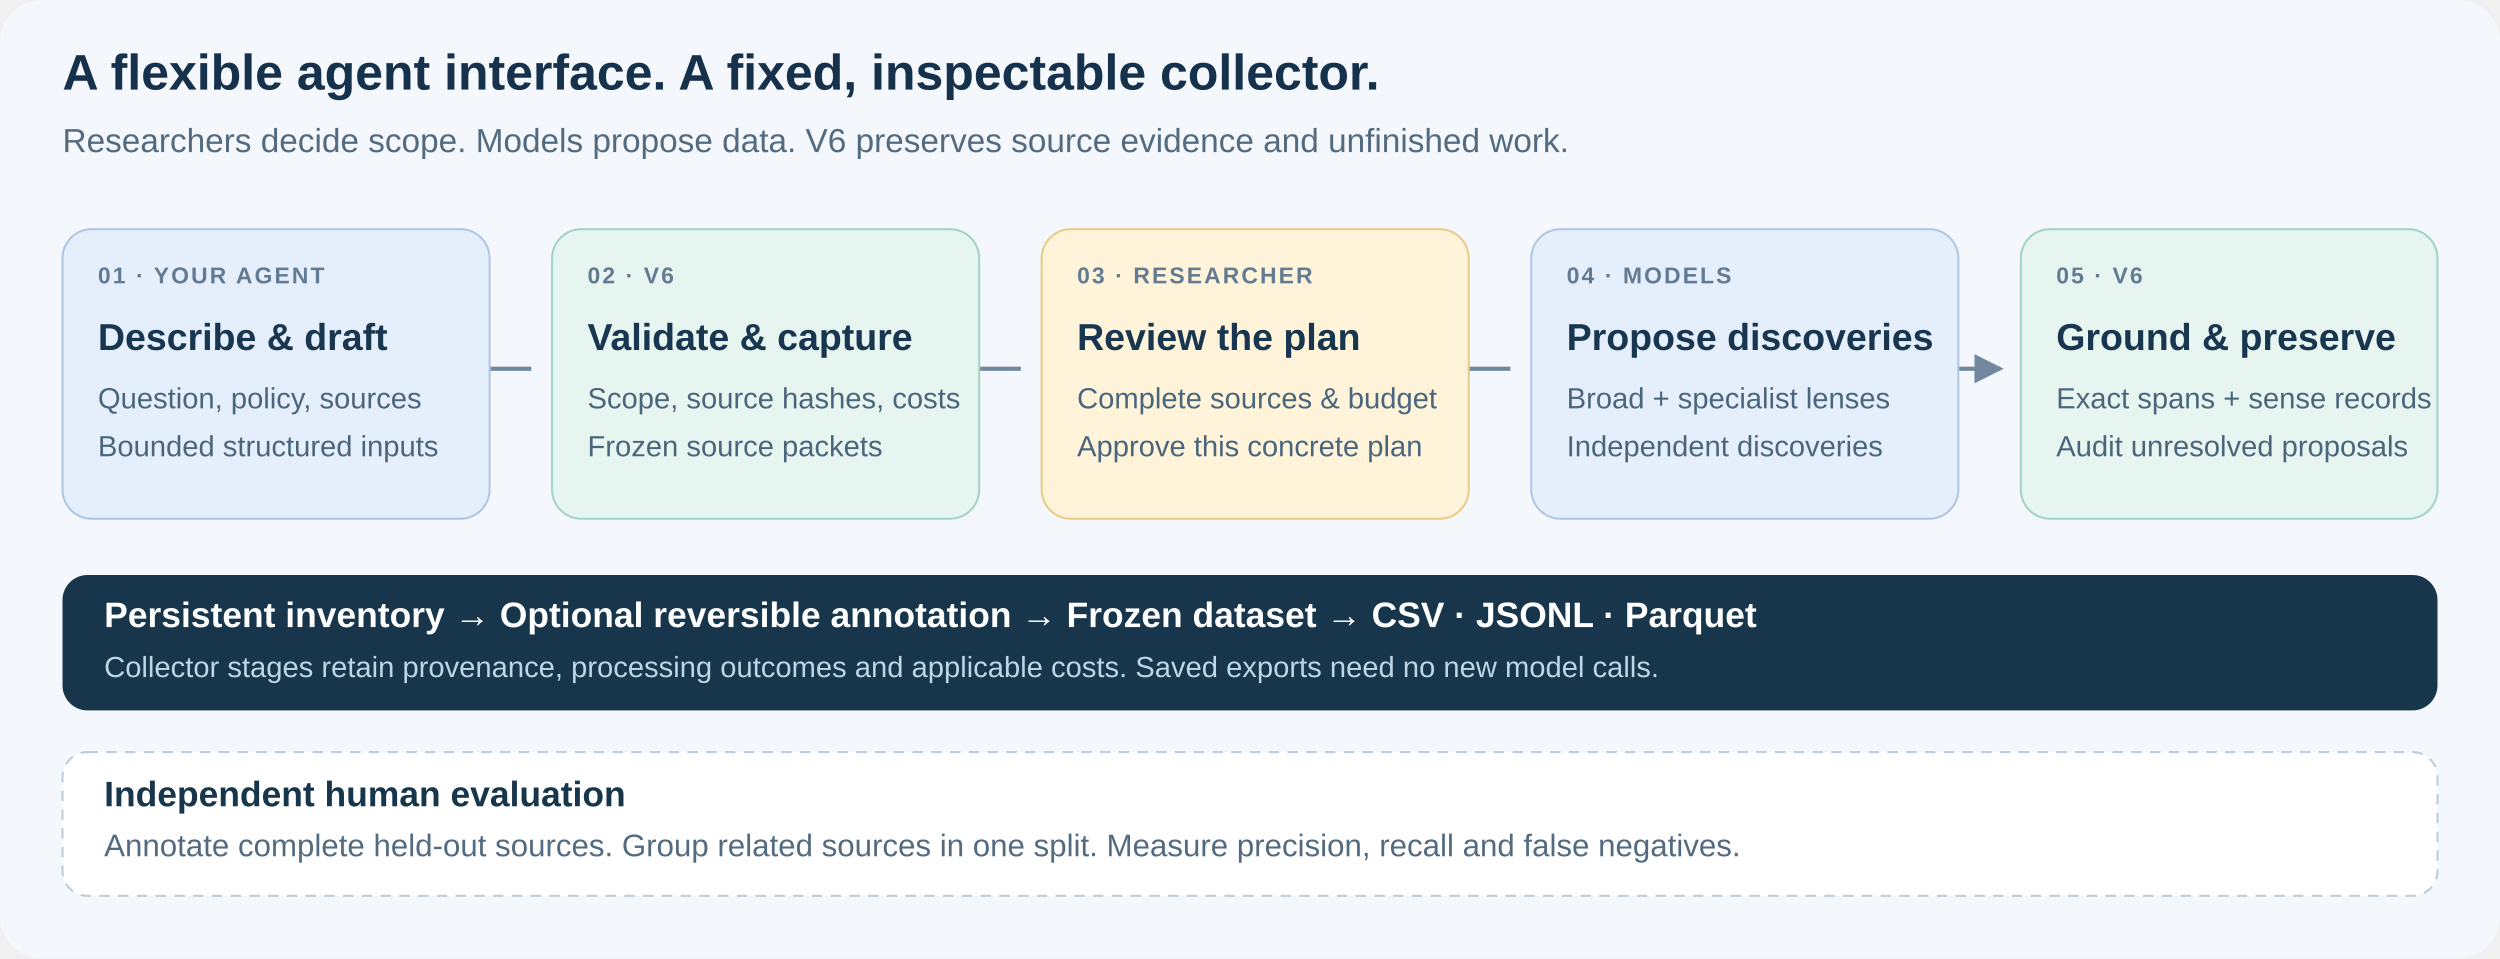
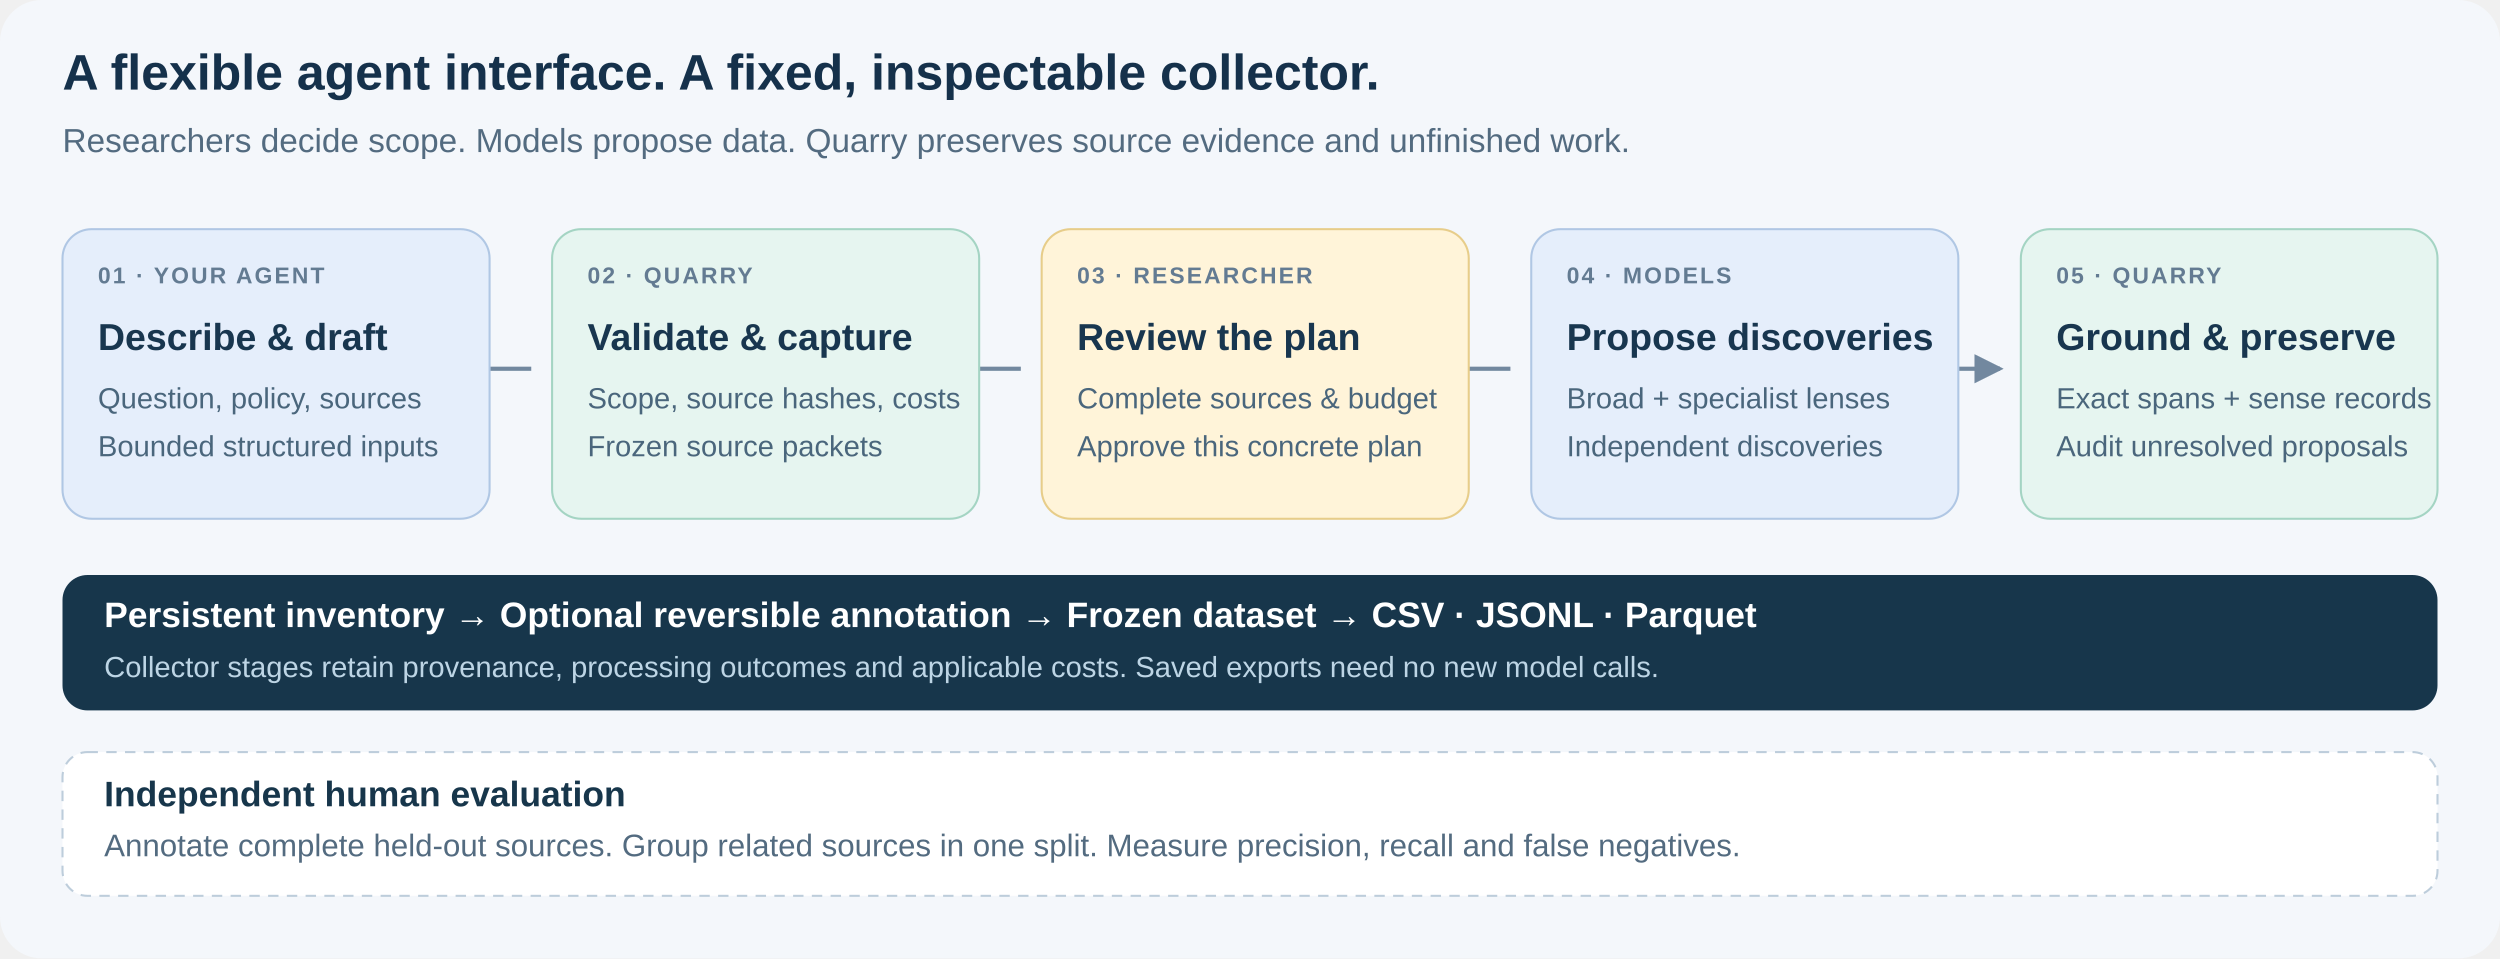
<svg xmlns="http://www.w3.org/2000/svg" width="1200" height="460" viewBox="0 0 1200 460" role="img" aria-labelledby="title description">
  <defs>
    <marker id="arrow" viewBox="0 0 8 8" refX="7" refY="4" markerWidth="7" markerHeight="7" orient="auto-start-reverse">
      <path d="m0 0 8 4-8 4" fill="#72889f" />
    </marker>
  </defs>
  <rect width="1200" height="460" rx="20" fill="#f4f7fb" />
  <g font-family="Arial, Helvetica, sans-serif">
    <text x="30" y="43" font-size="24" font-weight="700" fill="#15314b">A flexible agent interface. A fixed, inspectable collector.</text>
-     <text x="30" y="73" font-size="16" fill="#536b80">Researchers decide scope. Models propose data. V6 preserves source evidence and unfinished work.</text>
+     <text x="30" y="73" font-size="16" fill="#536b80">Researchers decide scope. Models propose data. Quarry preserves source evidence and unfinished work.</text>
    <g fill="none" stroke="#72889f" stroke-width="2" marker-end="url(#arrow)">
      <path d="M235 177h20M470 177h20M705 177h20M940 177h20" />
    </g>
    <g>
      <rect x="30" y="110" width="205" height="139" rx="14" fill="#e5eefb" stroke="#b0c7e4" />
      <rect x="265" y="110" width="205" height="139" rx="14" fill="#e6f5f0" stroke="#a4d4c3" />
      <rect x="500" y="110" width="205" height="139" rx="14" fill="#fff4d9" stroke="#e7cd8a" />
      <rect x="735" y="110" width="205" height="139" rx="14" fill="#e5eefb" stroke="#b0c7e4" />
      <rect x="970" y="110" width="200" height="139" rx="14" fill="#e6f5f0" stroke="#a4d4c3" />
      <g font-size="11" font-weight="700" letter-spacing="1" fill="#637b92">
        <text x="47" y="136">01 · YOUR AGENT</text>
-         <text x="282" y="136">02 · V6</text>
+         <text x="282" y="136">02 · QUARRY</text>
        <text x="517" y="136">03 · RESEARCHER</text>
        <text x="752" y="136">04 · MODELS</text>
-         <text x="987" y="136">05 · V6</text>
+         <text x="987" y="136">05 · QUARRY</text>
      </g>
      <g font-size="18" font-weight="700" fill="#18364f">
        <text x="47" y="168">Describe &amp; draft</text>
        <text x="282" y="168">Validate &amp; capture</text>
        <text x="517" y="168">Review the plan</text>
        <text x="752" y="168">Propose discoveries</text>
        <text x="987" y="168">Ground &amp; preserve</text>
      </g>
      <g font-size="14" fill="#4a667c">
        <text x="47" y="196">Question, policy, sources</text>
        <text x="47" y="219">Bounded structured inputs</text>
        <text x="282" y="196">Scope, source hashes, costs</text>
        <text x="282" y="219">Frozen source packets</text>
        <text x="517" y="196">Complete sources &amp; budget</text>
        <text x="517" y="219">Approve this concrete plan</text>
        <text x="752" y="196">Broad + specialist lenses</text>
        <text x="752" y="219">Independent discoveries</text>
        <text x="987" y="196">Exact spans + sense records</text>
        <text x="987" y="219">Audit unresolved proposals</text>
      </g>
    </g>
    <rect x="30" y="276" width="1140" height="65" rx="12" fill="#17364b" />
    <text x="50" y="301" font-size="17" font-weight="700" fill="#ffffff">Persistent inventory → Optional reversible annotation → Frozen dataset → CSV · JSONL · Parquet</text>
    <text x="50" y="325" font-size="14" fill="#bdd5e5">Collector stages retain provenance, processing outcomes and applicable costs. Saved exports need no new model calls.</text>
    <rect x="30" y="361" width="1140" height="69" rx="12" fill="#ffffff" stroke="#bdcddb" stroke-dasharray="5 4" />
    <text x="50" y="387" font-size="17" font-weight="700" fill="#17364b">Independent human evaluation</text>
    <text x="50" y="411" font-size="15" fill="#536b80">Annotate complete held-out sources. Group related sources in one split. Measure precision, recall and false negatives.</text>
  </g>
</svg>
